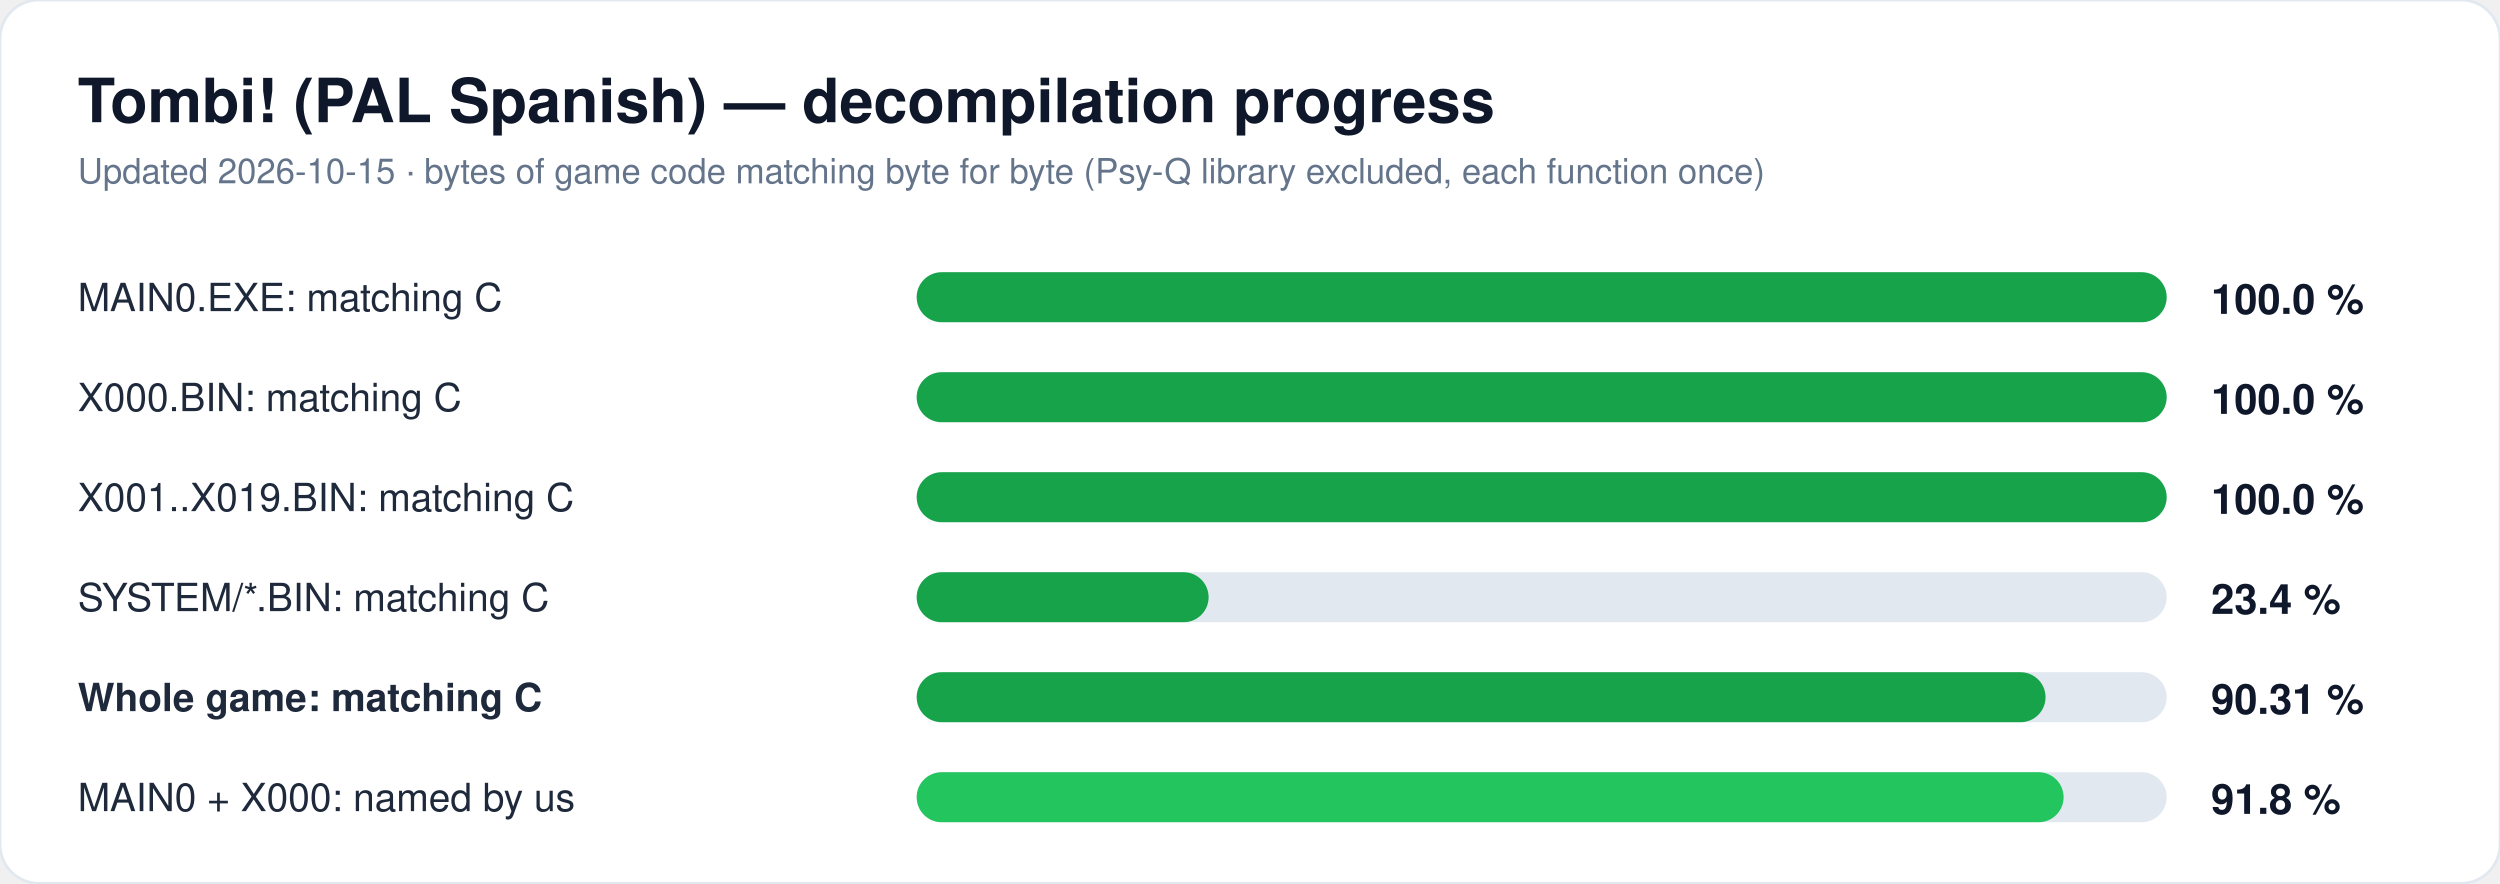
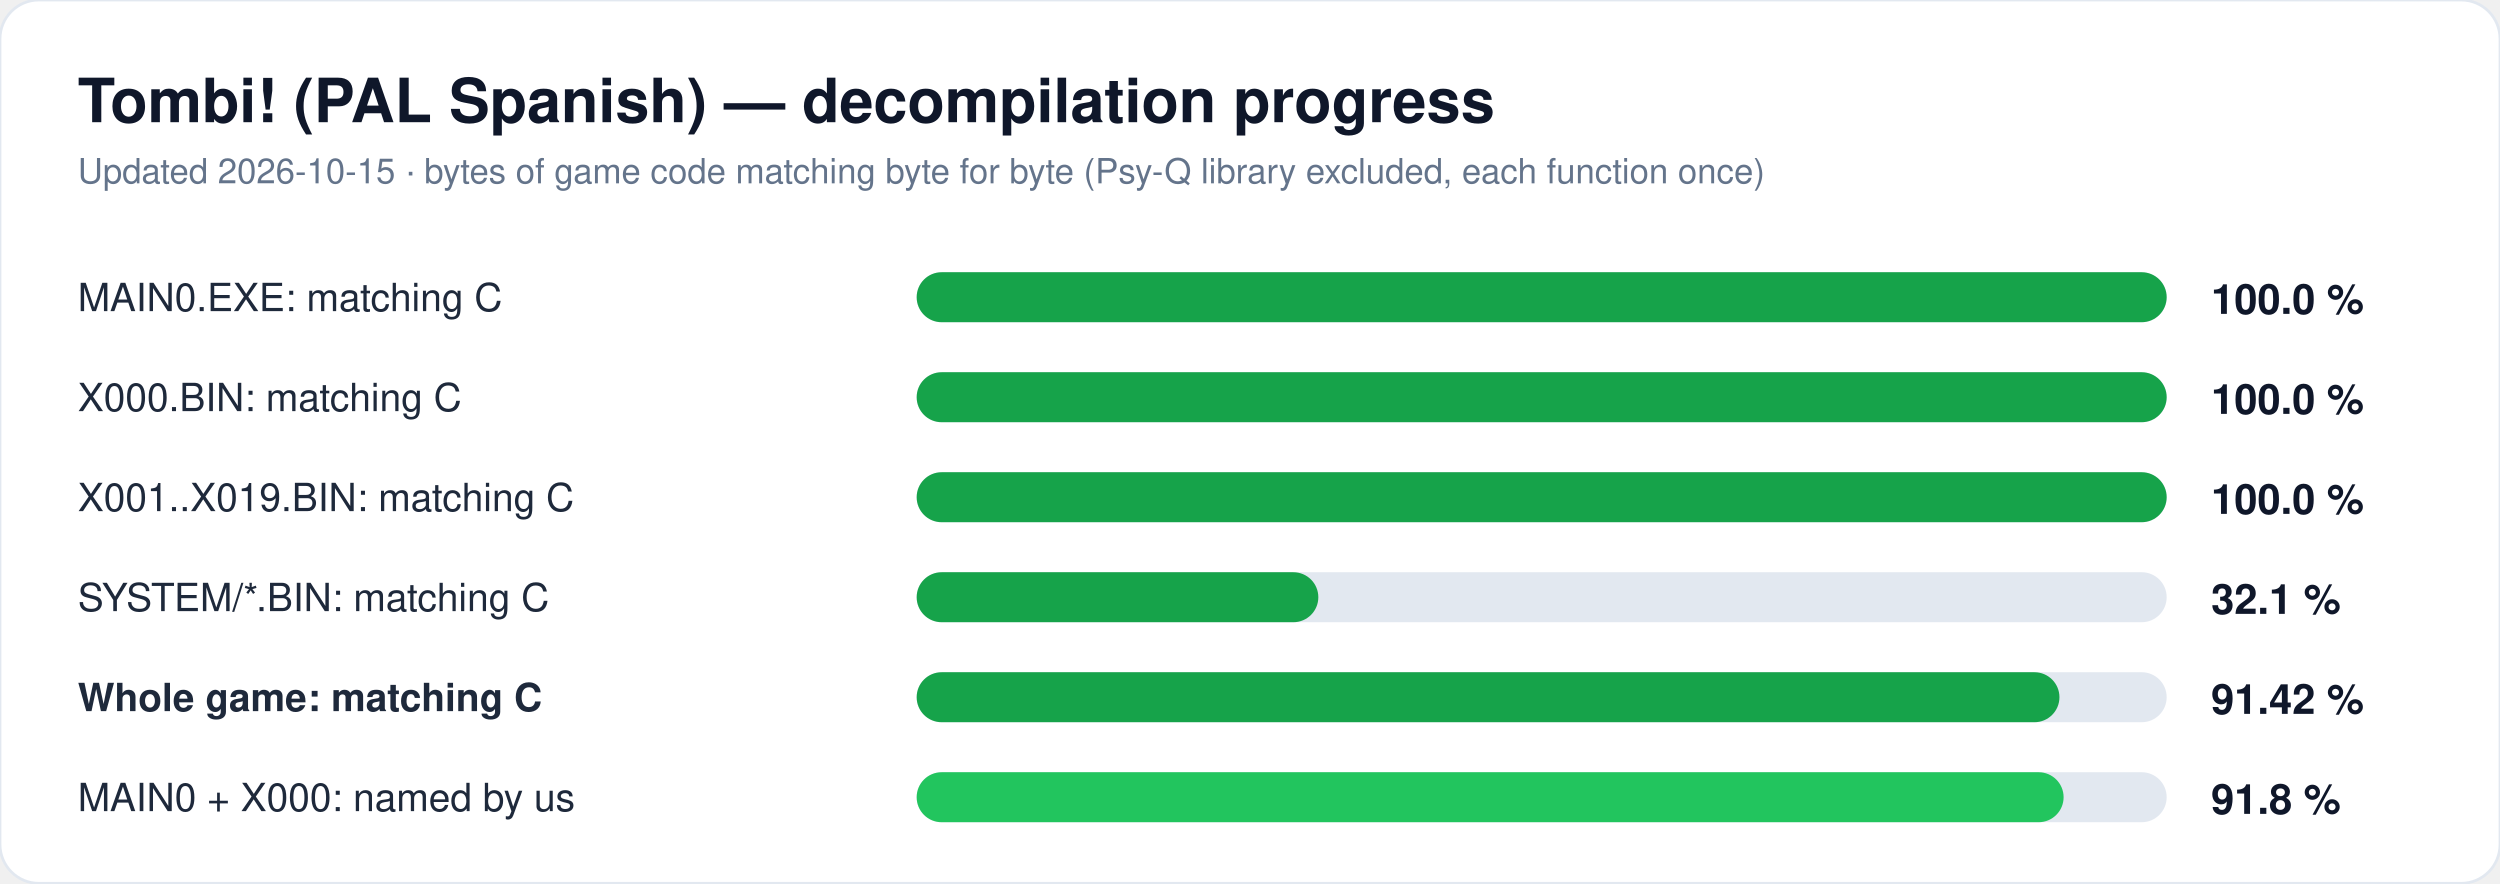
<svg xmlns="http://www.w3.org/2000/svg" width="900" height="318" viewBox="0 0 900 318" role="img" aria-label="Decompilation progress">
  <rect width="900" height="318" rx="14" fill="#ffffff" stroke="#e2e8f0" />
  <text x="28" y="44" font-family="Segoe UI,Helvetica,Arial,sans-serif" font-size="22" font-weight="700" fill="#0f172a">Tombi! (PAL Spanish) — decompilation progress</text>
  <text x="28" y="66" font-family="Segoe UI,Helvetica,Arial,sans-serif" font-size="12.5" fill="#64748b">Updated 2026-10-15 · bytes of game code matching byte for byte (Psy-Q library excluded, each function once)</text>
  <text x="28" y="112" font-family="Segoe UI,Helvetica,Arial,sans-serif" font-size="14" fill="#1e293b">MAIN0.EXE: matching C</text>
  <rect x="330" y="98" width="450" height="18" rx="9" fill="#e2e8f0" />
  <rect x="330" y="98" width="450.0" height="18" rx="9" fill="#16a34a" />
  <text x="796" y="113" font-family="Segoe UI,Helvetica,Arial,sans-serif" font-size="15" font-weight="700" fill="#0f172a">100.0 %</text>
  <text x="28" y="148" font-family="Segoe UI,Helvetica,Arial,sans-serif" font-size="14" fill="#1e293b">X000.BIN: matching C</text>
  <rect x="330" y="134" width="450" height="18" rx="9" fill="#e2e8f0" />
  <rect x="330" y="134" width="450.0" height="18" rx="9" fill="#16a34a" />
  <text x="796" y="149" font-family="Segoe UI,Helvetica,Arial,sans-serif" font-size="15" font-weight="700" fill="#0f172a">100.0 %</text>
  <text x="28" y="184" font-family="Segoe UI,Helvetica,Arial,sans-serif" font-size="14" fill="#1e293b">X001..X019.BIN: matching C</text>
  <rect x="330" y="170" width="450" height="18" rx="9" fill="#e2e8f0" />
  <rect x="330" y="170" width="450.0" height="18" rx="9" fill="#16a34a" />
  <text x="796" y="185" font-family="Segoe UI,Helvetica,Arial,sans-serif" font-size="15" font-weight="700" fill="#0f172a">100.0 %</text>
  <text x="28" y="220" font-family="Segoe UI,Helvetica,Arial,sans-serif" font-size="14" fill="#1e293b">SYSTEM/*.BIN: matching C</text>
  <rect x="330" y="206" width="450" height="18" rx="9" fill="#e2e8f0" />
-   <rect x="330" y="206" width="105.1" height="18" rx="9" fill="#16a34a" />
-   <text x="796" y="221" font-family="Segoe UI,Helvetica,Arial,sans-serif" font-size="15" font-weight="700" fill="#0f172a">23.4 %</text>
+   <rect x="330" y="206" width="144.6" height="18" rx="9" fill="#16a34a" />
+   <text x="796" y="221" font-family="Segoe UI,Helvetica,Arial,sans-serif" font-size="15" font-weight="700" fill="#0f172a">32.1 %</text>
  <text x="28" y="256" font-family="Segoe UI,Helvetica,Arial,sans-serif" font-size="14" font-weight="700" fill="#1e293b">Whole game: matching C</text>
  <rect x="330" y="242" width="450" height="18" rx="9" fill="#e2e8f0" />
-   <rect x="330" y="242" width="406.4" height="18" rx="9" fill="#16a34a" />
-   <text x="796" y="257" font-family="Segoe UI,Helvetica,Arial,sans-serif" font-size="15" font-weight="700" fill="#0f172a">90.31 %</text>
+   <rect x="330" y="242" width="411.4" height="18" rx="9" fill="#16a34a" />
+   <text x="796" y="257" font-family="Segoe UI,Helvetica,Arial,sans-serif" font-size="15" font-weight="700" fill="#0f172a">91.42 %</text>
  <text x="28" y="292" font-family="Segoe UI,Helvetica,Arial,sans-serif" font-size="14" fill="#1e293b">MAIN0 + X000: named by us</text>
  <rect x="330" y="278" width="450" height="18" rx="9" fill="#e2e8f0" />
  <rect x="330" y="278" width="412.9" height="18" rx="9" fill="#22c55e" />
  <text x="796" y="293" font-family="Segoe UI,Helvetica,Arial,sans-serif" font-size="15" font-weight="700" fill="#0f172a">91.8 %</text>
</svg>
